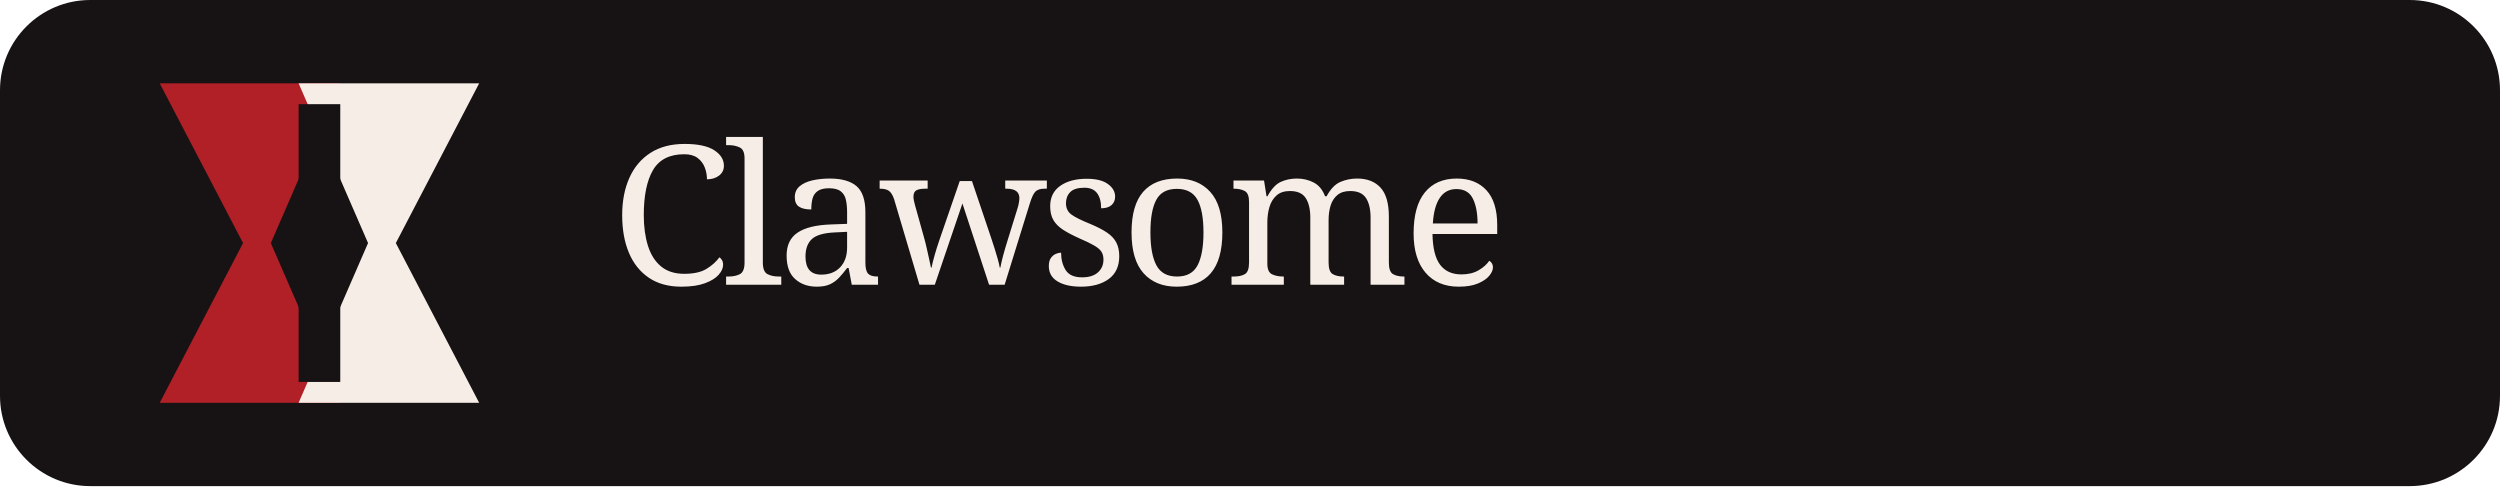
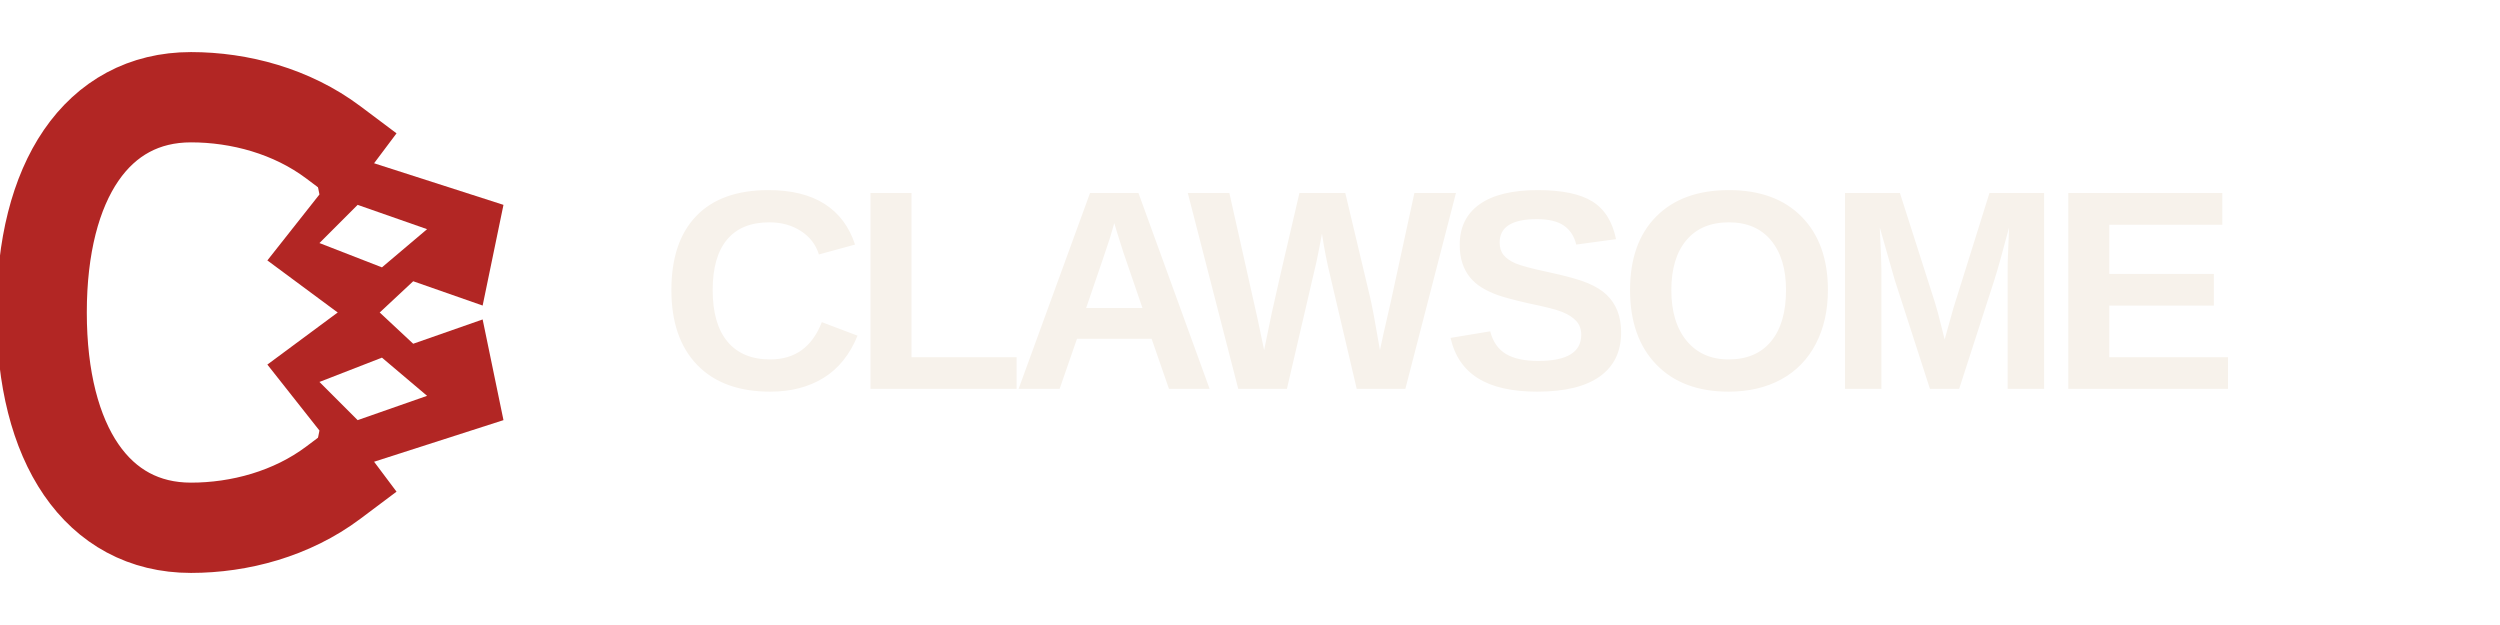
- <svg xmlns="http://www.w3.org/2000/svg" width="720" height="140" viewBox="0 0 720 140" fill="none">
-   <rect width="720" height="140" rx="26" fill="#171315" />
-   <g transform="translate(28 6)">
-     <path d="M18 18H70L50 64L70 110H18L42 64L18 18Z" fill="#B11F27" />
-     <path d="M110 18H58L78 64L58 110H110L86 64L110 18Z" fill="#F6EEE6" />
-     <rect x="58" y="24" width="12" height="80" fill="#171315" />
+ <svg xmlns="http://www.w3.org/2000/svg" width="720" height="180" viewBox="0 0 720 180" fill="none">
+   <g transform="translate(0 10)">
+     <path d="M96 31C84 22 69 18 55 18C28 18 12 42 12 80C12 118 28 142 55 142C69 142 84 138 96 129" stroke="#B22624" stroke-width="26" stroke-linecap="square" stroke-linejoin="miter" />
+     <path d="M89 31L145 49L139 78L119 71L104 85L77 65L92 46Z M103 49L123 56L110 67L92 60Z" fill="#B22624" fill-rule="evenodd" clip-rule="evenodd" />
+     <path d="M89 129L145 111L139 82L119 89L104 75L77 95L92 114Z M103 111L123 104L110 93L92 100Z" fill="#B22624" fill-rule="evenodd" clip-rule="evenodd" />
  </g>
-   <text x="176" y="82" fill="#F6EEE6" font-family="Newsreader, Georgia, serif" font-size="56" letter-spacing="-2">Clawsome</text>
+   <text x="190" y="112" fill="#F7F2EB" font-family="Manrope, Arial, Helvetica, sans-serif" font-size="82" font-weight="800" letter-spacing="-4">
+     CLAWSOME
+   </text>
</svg>
